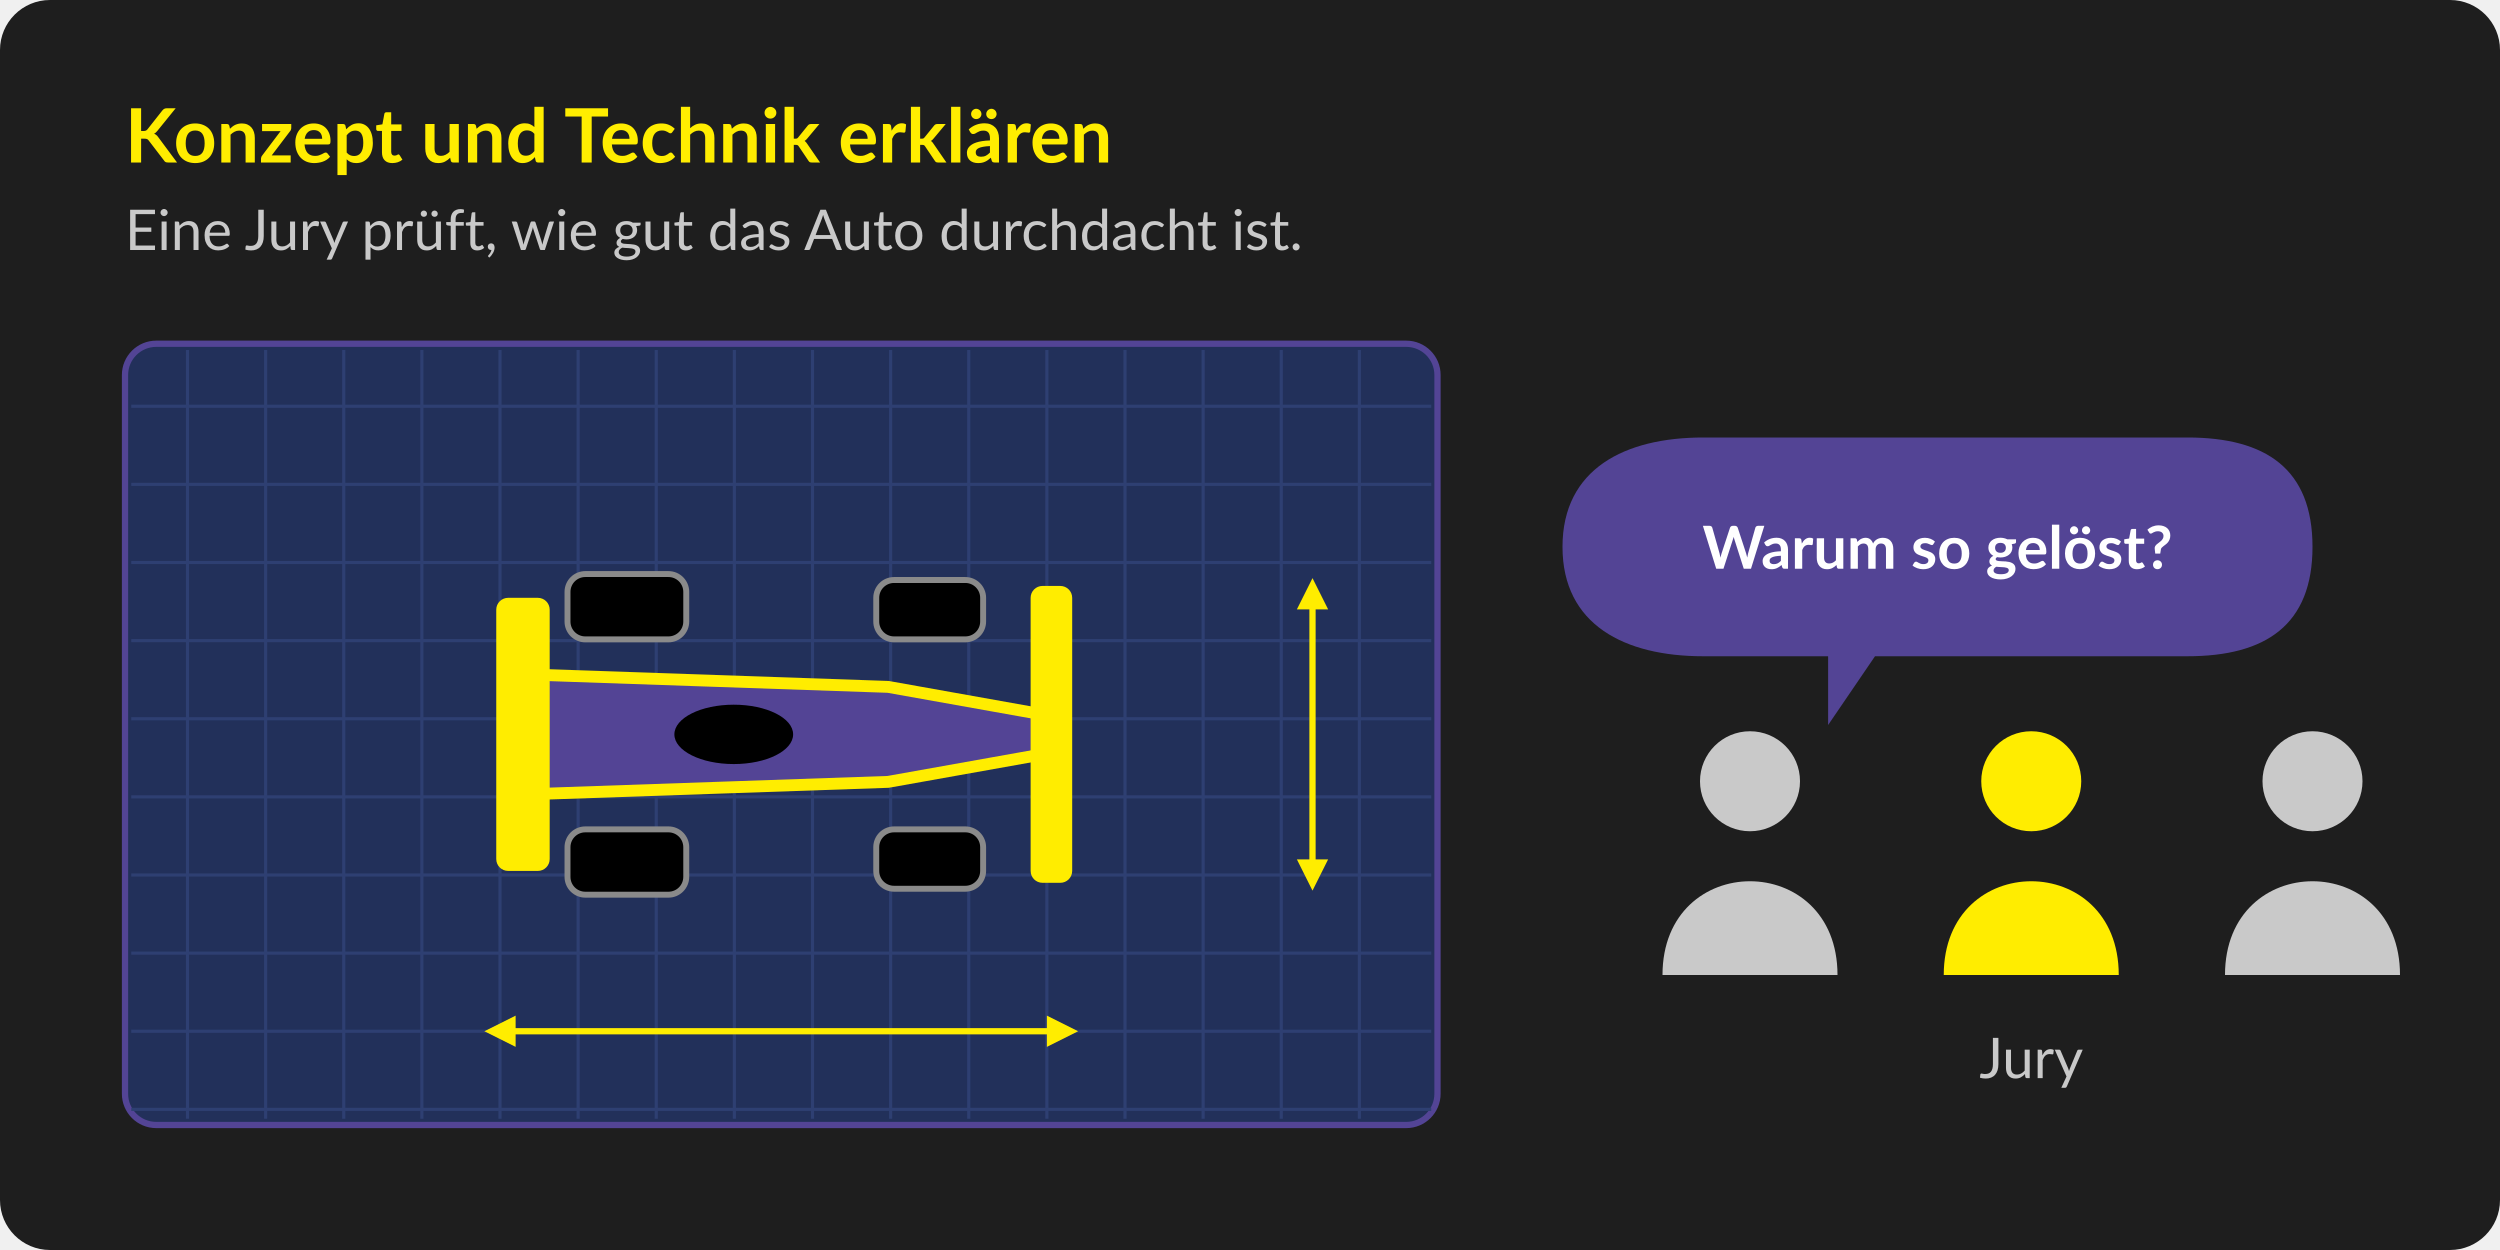
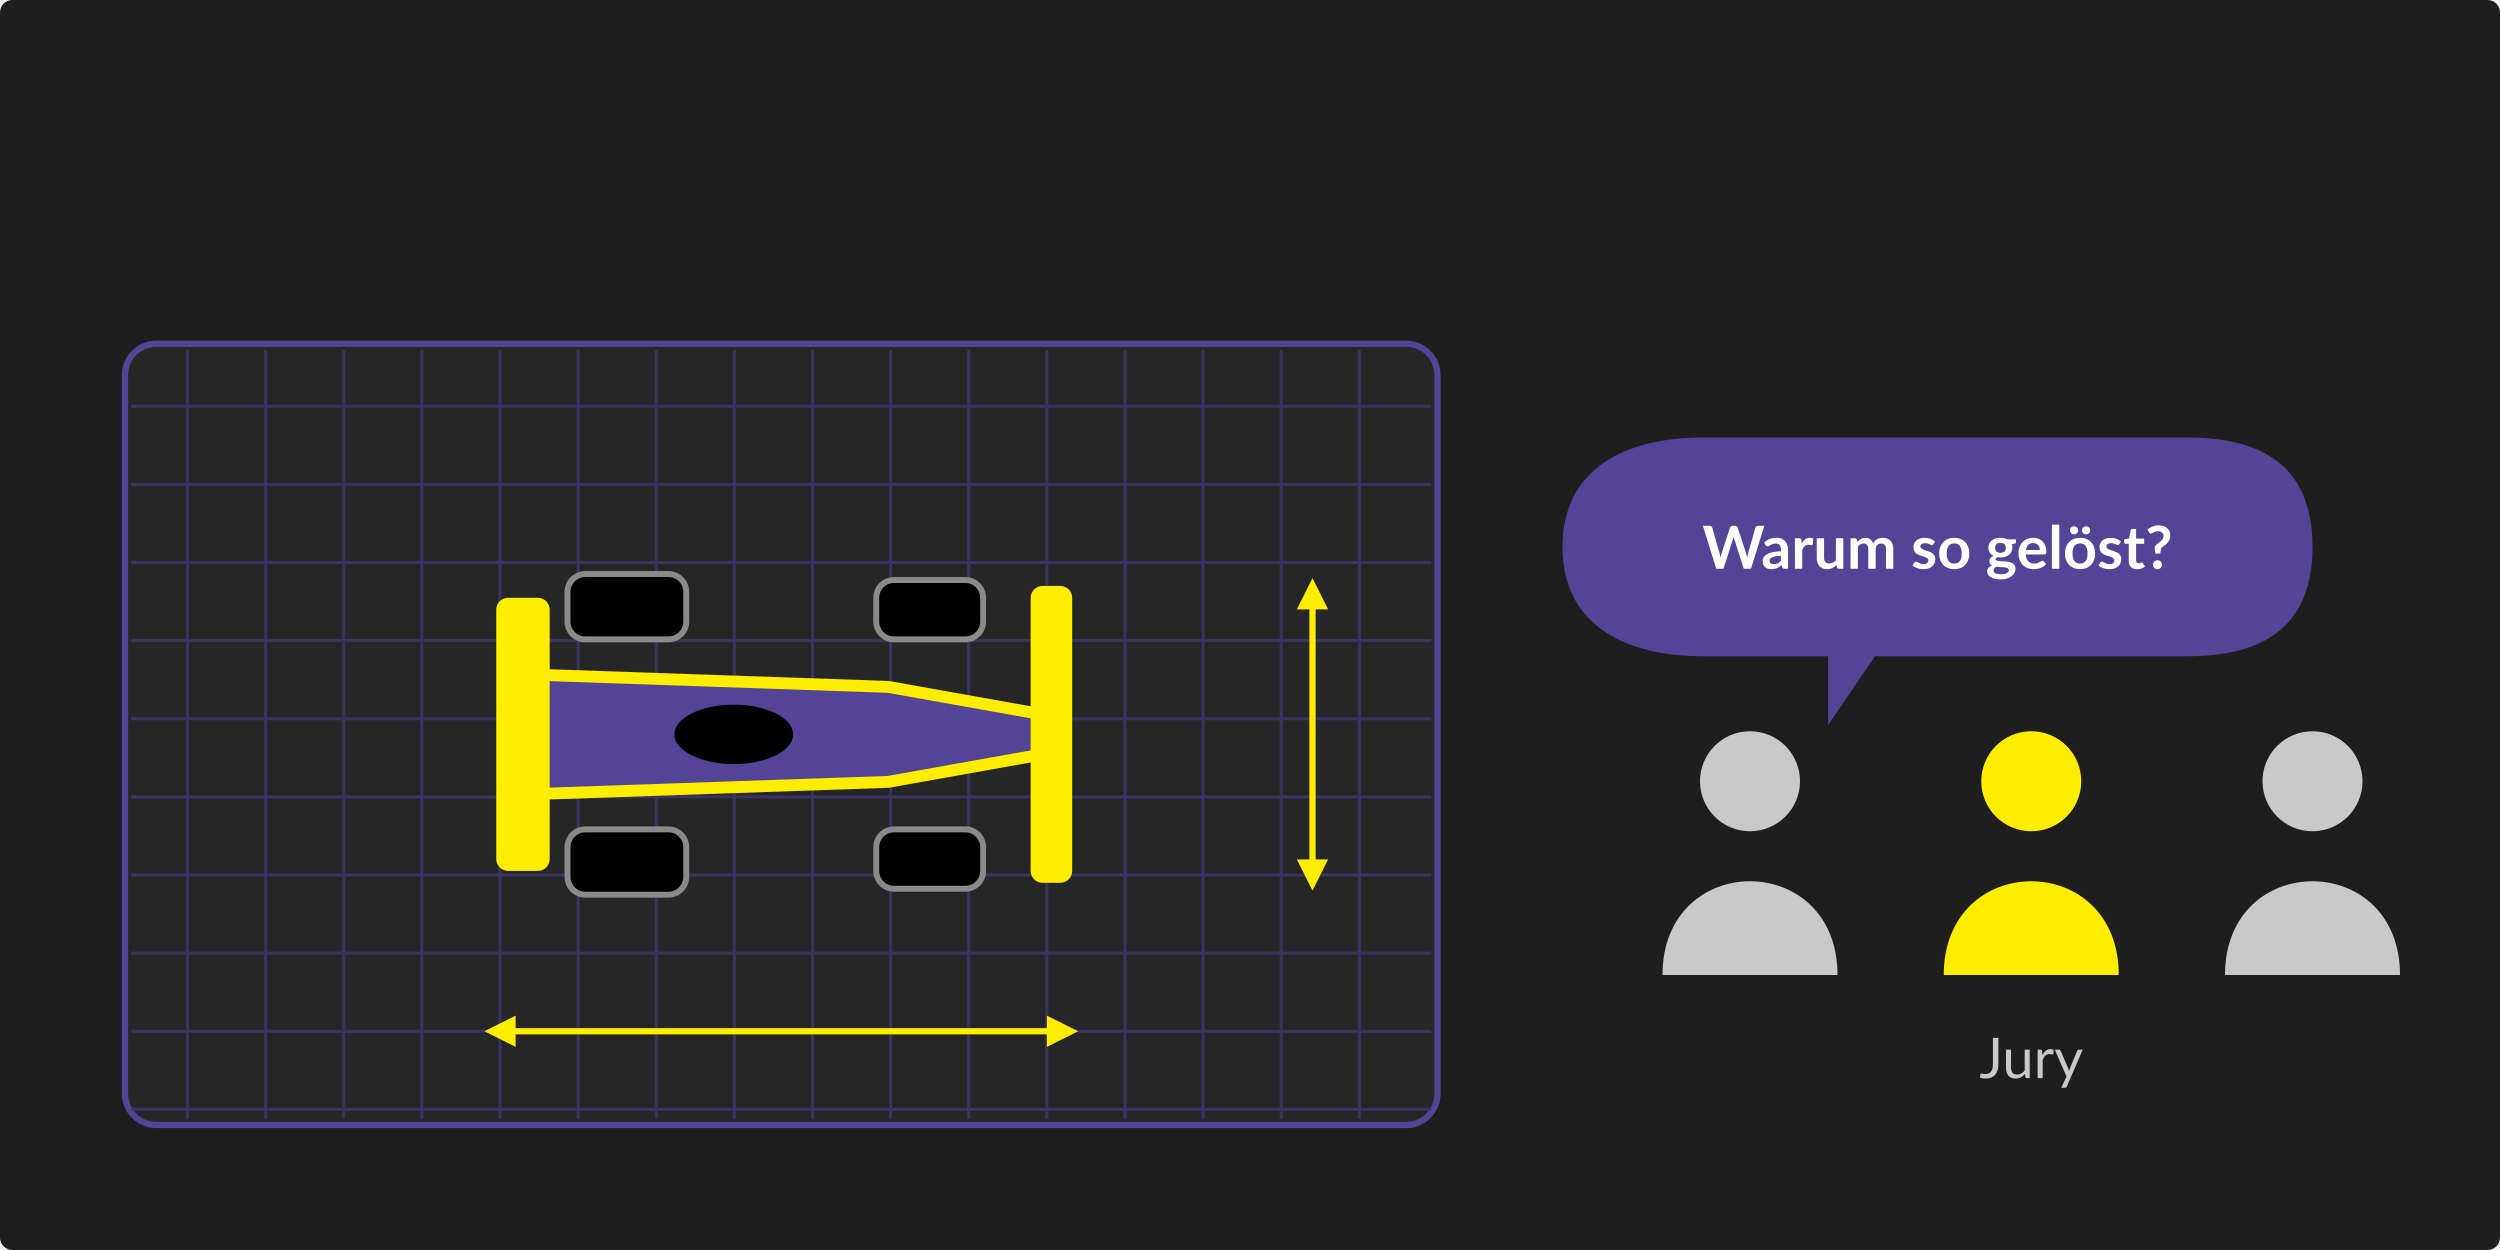
<svg xmlns="http://www.w3.org/2000/svg" viewBox="0 0 800 400" width="800" height="400" role="img" aria-label="Engineering Design: Das Team erklärt einer Jury Konzept und Technik des Autos">
  <defs>
    <g id="car">
      <rect x="-48" y="-23" width="9" height="46" rx="2" fill="#FFED00" />
      <rect x="-36" y="-27" width="20" height="11" rx="3" fill="#000000" stroke="#8A8A8A" />
      <rect x="-36" y="16" width="20" height="11" rx="3" fill="#000000" stroke="#8A8A8A" />
      <rect x="16" y="-26" width="18" height="10" rx="3" fill="#000000" stroke="#8A8A8A" />
      <rect x="16" y="16" width="18" height="10" rx="3" fill="#000000" stroke="#8A8A8A" />
      <path d="M-40,-10 L18,-8 L46,-3 L46,3 L18,8 L-40,10 Z" fill="#534495" stroke="#FFED00" stroke-width="2" />
      <ellipse cx="-8" cy="0" rx="10" ry="5" fill="#000000" />
      <rect x="42" y="-25" width="7" height="50" rx="2" fill="#FFED00" />
    </g>
    <marker id="arrow" viewBox="0 0 10 10" refX="5" refY="5" markerWidth="5" markerHeight="5" orient="auto-start-reverse">
      <path d="M0,0 L10,5 L0,10 z" fill="#FFED00" />
    </marker>
    <marker id="arrow-light" viewBox="0 0 10 10" refX="5" refY="5" markerWidth="5" markerHeight="5" orient="auto-start-reverse">
      <path d="M0,0 L10,5 L0,10 z" fill="#C9C9C9" />
    </marker>
  </defs>
-   <rect width="800" height="400" rx="16" fill="#1E1E1E" />
+   <rect width="800" height="400" rx="4" fill="#1E1E1E" />
  <g font-family="Lato, 'Helvetica Neue', Arial, sans-serif" fill="#FFFFFF">
-     <rect x="40" y="110" width="420" height="250" rx="10" fill="#22305A" stroke="#534495" stroke-width="2" />
-     <path d="M60,112 L60,358" stroke="#2E3F72" stroke-width="1" />
-     <path d="M85,112 L85,358" stroke="#2E3F72" stroke-width="1" />
-     <path d="M110,112 L110,358" stroke="#2E3F72" stroke-width="1" />
-     <path d="M135,112 L135,358" stroke="#2E3F72" stroke-width="1" />
-     <path d="M160,112 L160,358" stroke="#2E3F72" stroke-width="1" />
-     <path d="M185,112 L185,358" stroke="#2E3F72" stroke-width="1" />
-     <path d="M210,112 L210,358" stroke="#2E3F72" stroke-width="1" />
-     <path d="M235,112 L235,358" stroke="#2E3F72" stroke-width="1" />
-     <path d="M260,112 L260,358" stroke="#2E3F72" stroke-width="1" />
-     <path d="M285,112 L285,358" stroke="#2E3F72" stroke-width="1" />
-     <path d="M310,112 L310,358" stroke="#2E3F72" stroke-width="1" />
-     <path d="M335,112 L335,358" stroke="#2E3F72" stroke-width="1" />
-     <path d="M360,112 L360,358" stroke="#2E3F72" stroke-width="1" />
-     <path d="M385,112 L385,358" stroke="#2E3F72" stroke-width="1" />
-     <path d="M410,112 L410,358" stroke="#2E3F72" stroke-width="1" />
-     <path d="M435,112 L435,358" stroke="#2E3F72" stroke-width="1" />
-     <path d="M42,130 L458,130" stroke="#2E3F72" stroke-width="1" />
-     <path d="M42,155 L458,155" stroke="#2E3F72" stroke-width="1" />
-     <path d="M42,180 L458,180" stroke="#2E3F72" stroke-width="1" />
-     <path d="M42,205 L458,205" stroke="#2E3F72" stroke-width="1" />
-     <path d="M42,230 L458,230" stroke="#2E3F72" stroke-width="1" />
-     <path d="M42,255 L458,255" stroke="#2E3F72" stroke-width="1" />
-     <path d="M42,280 L458,280" stroke="#2E3F72" stroke-width="1" />
-     <path d="M42,305 L458,305" stroke="#2E3F72" stroke-width="1" />
-     <path d="M42,330 L458,330" stroke="#2E3F72" stroke-width="1" />
-     <path d="M42,355 L458,355" stroke="#2E3F72" stroke-width="1" />
+     <rect x="40" y="110" width="420" height="250" rx="10" fill="#262626" stroke="#534495" stroke-width="2" />
+     <path d="M60,112 L60,358" stroke="#3A3360" stroke-width="1" />
+     <path d="M85,112 L85,358" stroke="#3A3360" stroke-width="1" />
+     <path d="M110,112 L110,358" stroke="#3A3360" stroke-width="1" />
+     <path d="M135,112 L135,358" stroke="#3A3360" stroke-width="1" />
+     <path d="M160,112 L160,358" stroke="#3A3360" stroke-width="1" />
+     <path d="M185,112 L185,358" stroke="#3A3360" stroke-width="1" />
+     <path d="M210,112 L210,358" stroke="#3A3360" stroke-width="1" />
+     <path d="M235,112 L235,358" stroke="#3A3360" stroke-width="1" />
+     <path d="M260,112 L260,358" stroke="#3A3360" stroke-width="1" />
+     <path d="M285,112 L285,358" stroke="#3A3360" stroke-width="1" />
+     <path d="M310,112 L310,358" stroke="#3A3360" stroke-width="1" />
+     <path d="M335,112 L335,358" stroke="#3A3360" stroke-width="1" />
+     <path d="M360,112 L360,358" stroke="#3A3360" stroke-width="1" />
+     <path d="M385,112 L385,358" stroke="#3A3360" stroke-width="1" />
+     <path d="M410,112 L410,358" stroke="#3A3360" stroke-width="1" />
+     <path d="M435,112 L435,358" stroke="#3A3360" stroke-width="1" />
+     <path d="M42,130 L458,130" stroke="#3A3360" stroke-width="1" />
+     <path d="M42,155 L458,155" stroke="#3A3360" stroke-width="1" />
+     <path d="M42,180 L458,180" stroke="#3A3360" stroke-width="1" />
+     <path d="M42,205 L458,205" stroke="#3A3360" stroke-width="1" />
+     <path d="M42,230 L458,230" stroke="#3A3360" stroke-width="1" />
+     <path d="M42,255 L458,255" stroke="#3A3360" stroke-width="1" />
+     <path d="M42,280 L458,280" stroke="#3A3360" stroke-width="1" />
+     <path d="M42,305 L458,305" stroke="#3A3360" stroke-width="1" />
+     <path d="M42,330 L458,330" stroke="#3A3360" stroke-width="1" />
+     <path d="M42,355 L458,355" stroke="#3A3360" stroke-width="1" />
    <use href="#car" transform="translate(250 235) scale(1.9)" />
    <path d="M160,330 L340,330" stroke="#FFED00" stroke-width="2" marker-start="url(#arrow)" marker-end="url(#arrow)" />
    <path d="M420,190 L420,280" stroke="#FFED00" stroke-width="2" marker-start="url(#arrow)" marker-end="url(#arrow)" />
    <circle cx="560" cy="250" r="16.0" fill="#C9C9C9" />
    <path d="M532.0,312.0 C532.0,272.0 588.0,272.0 588.0,312.0 Z" fill="#C9C9C9" />
    <circle cx="650" cy="250" r="16.0" fill="#FFED00" />
    <path d="M622.0,312.0 C622.0,272.0 678.0,272.0 678.0,312.0 Z" fill="#FFED00" />
    <circle cx="740" cy="250" r="16.0" fill="#C9C9C9" />
    <path d="M712.0,312.0 C712.0,272.0 768.0,272.0 768.0,312.0 Z" fill="#C9C9C9" />
    <path d="M500,175 C500,150 520,140 545,140 L700,140 C725,140 740,150 740,175 C740,200 725,210 700,210 L600,210 L585,232 L585,210 L545,210 C520,210 500,200 500,175 Z" fill="#534495" />
    <text x="620" y="182" font-size="19" fill="#FFFFFF" text-anchor="middle" font-weight="700">Warum so gelöst?</text>
    <text x="650" y="345" font-size="18" fill="#C9C9C9" text-anchor="middle" font-weight="400">Jury</text>
-     <text x="40" y="52" font-size="24" fill="#FFED00" text-anchor="start" font-weight="700">Konzept und Technik erklären</text>
-     <text x="40" y="80" font-size="18" fill="#C9C9C9" text-anchor="start" font-weight="400">Eine Jury prüft, wie gut das Auto durchdacht ist.</text>
  </g>
</svg>
